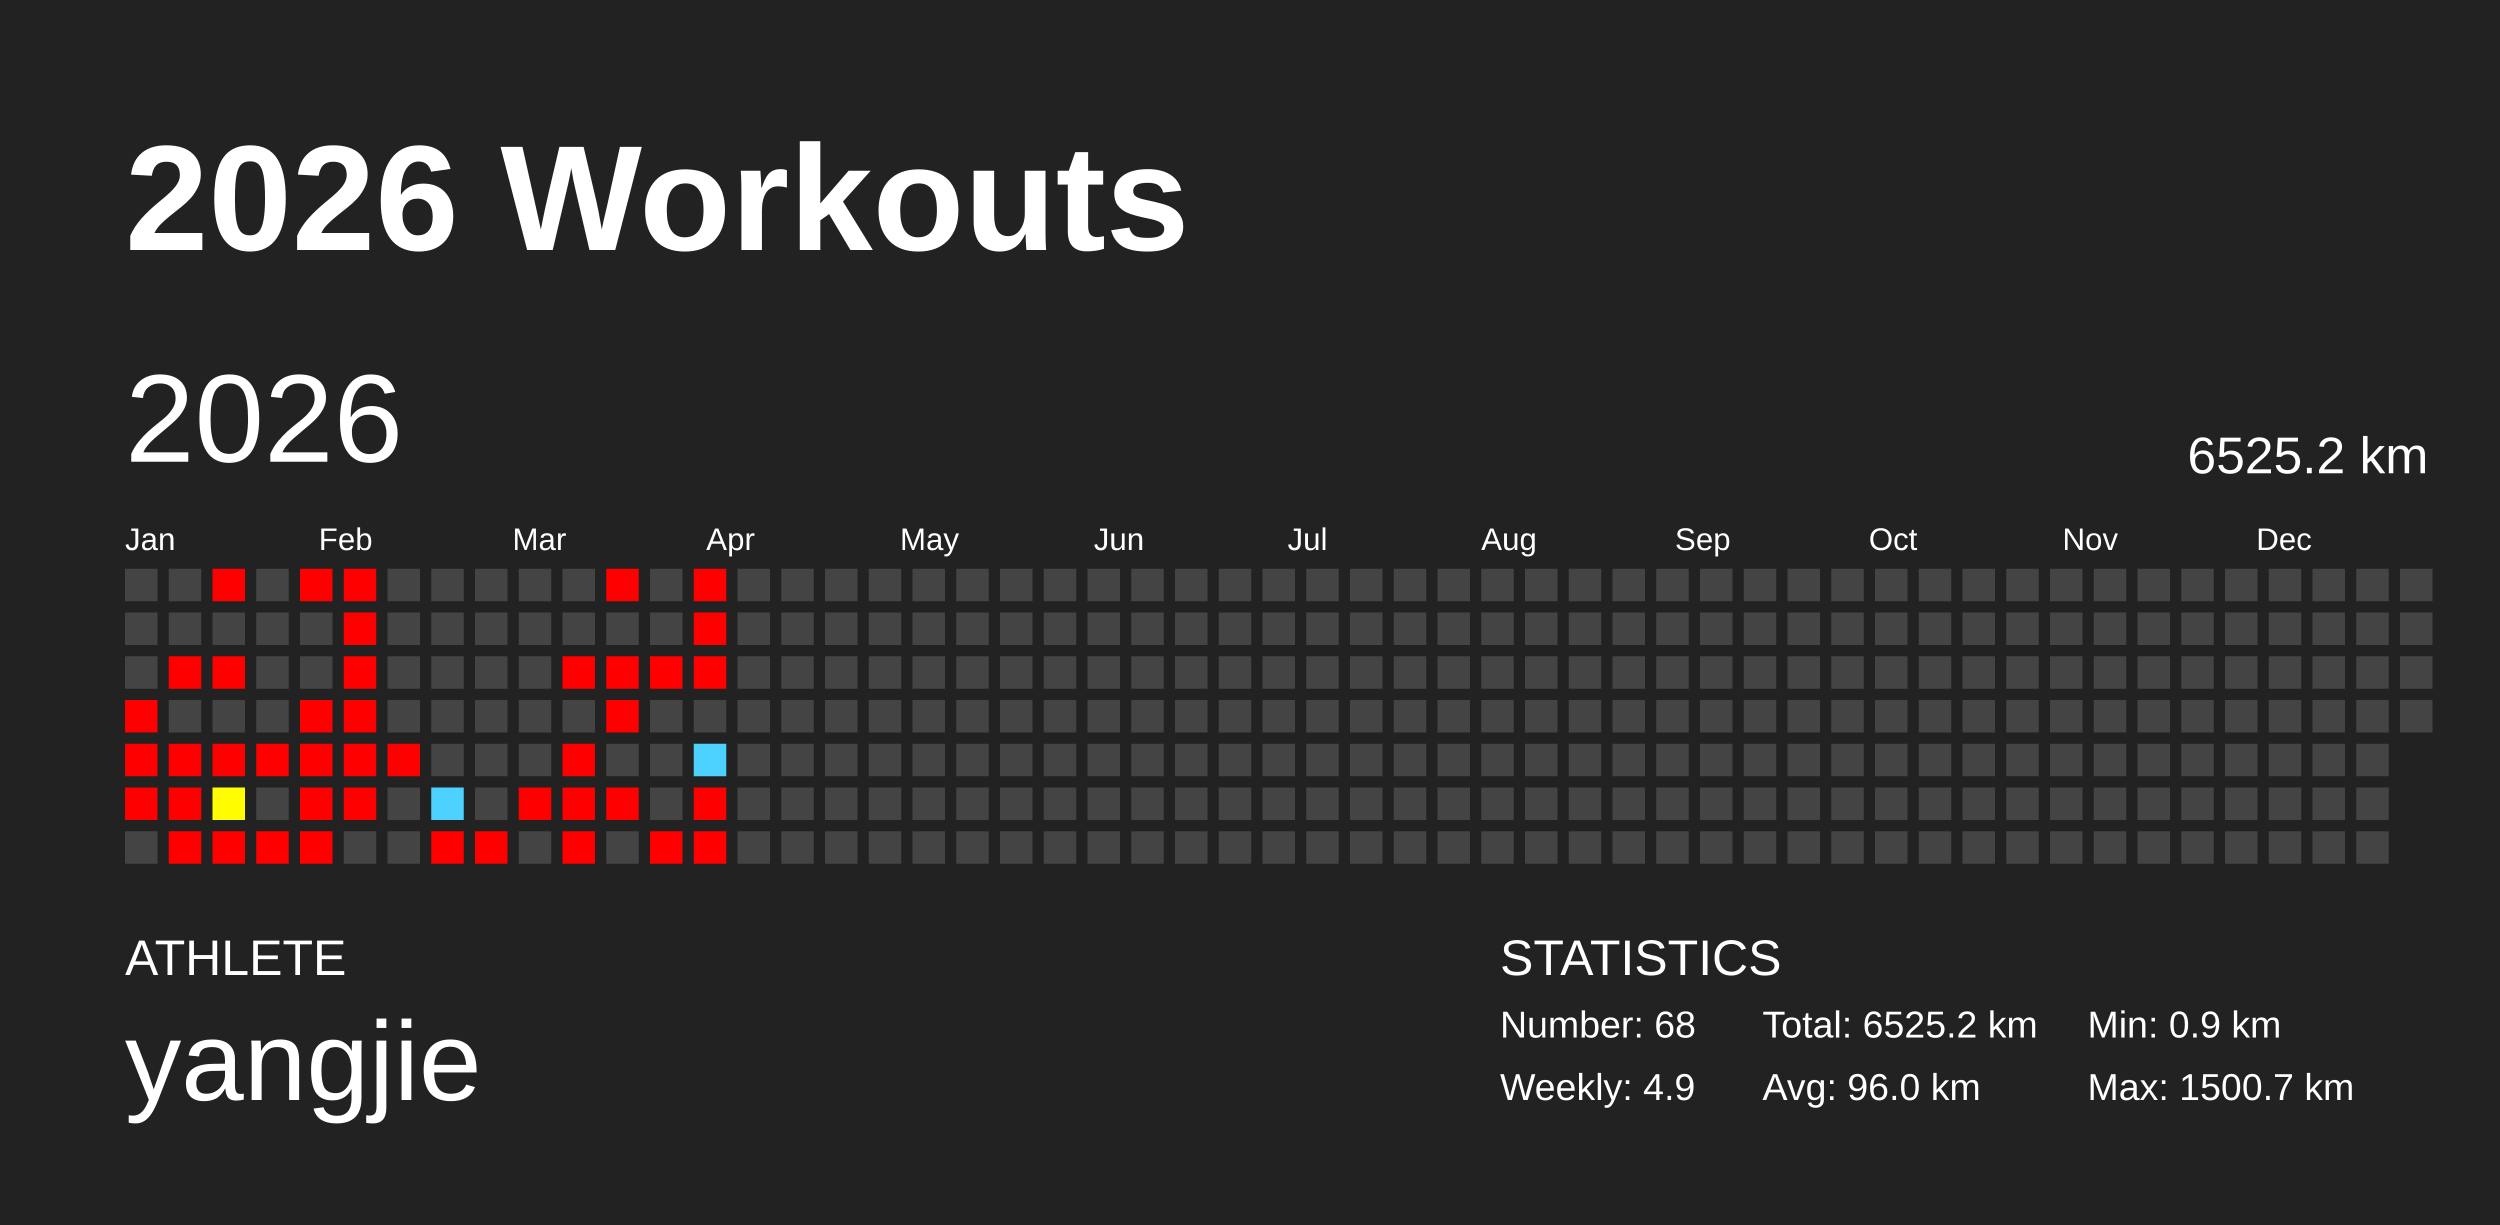
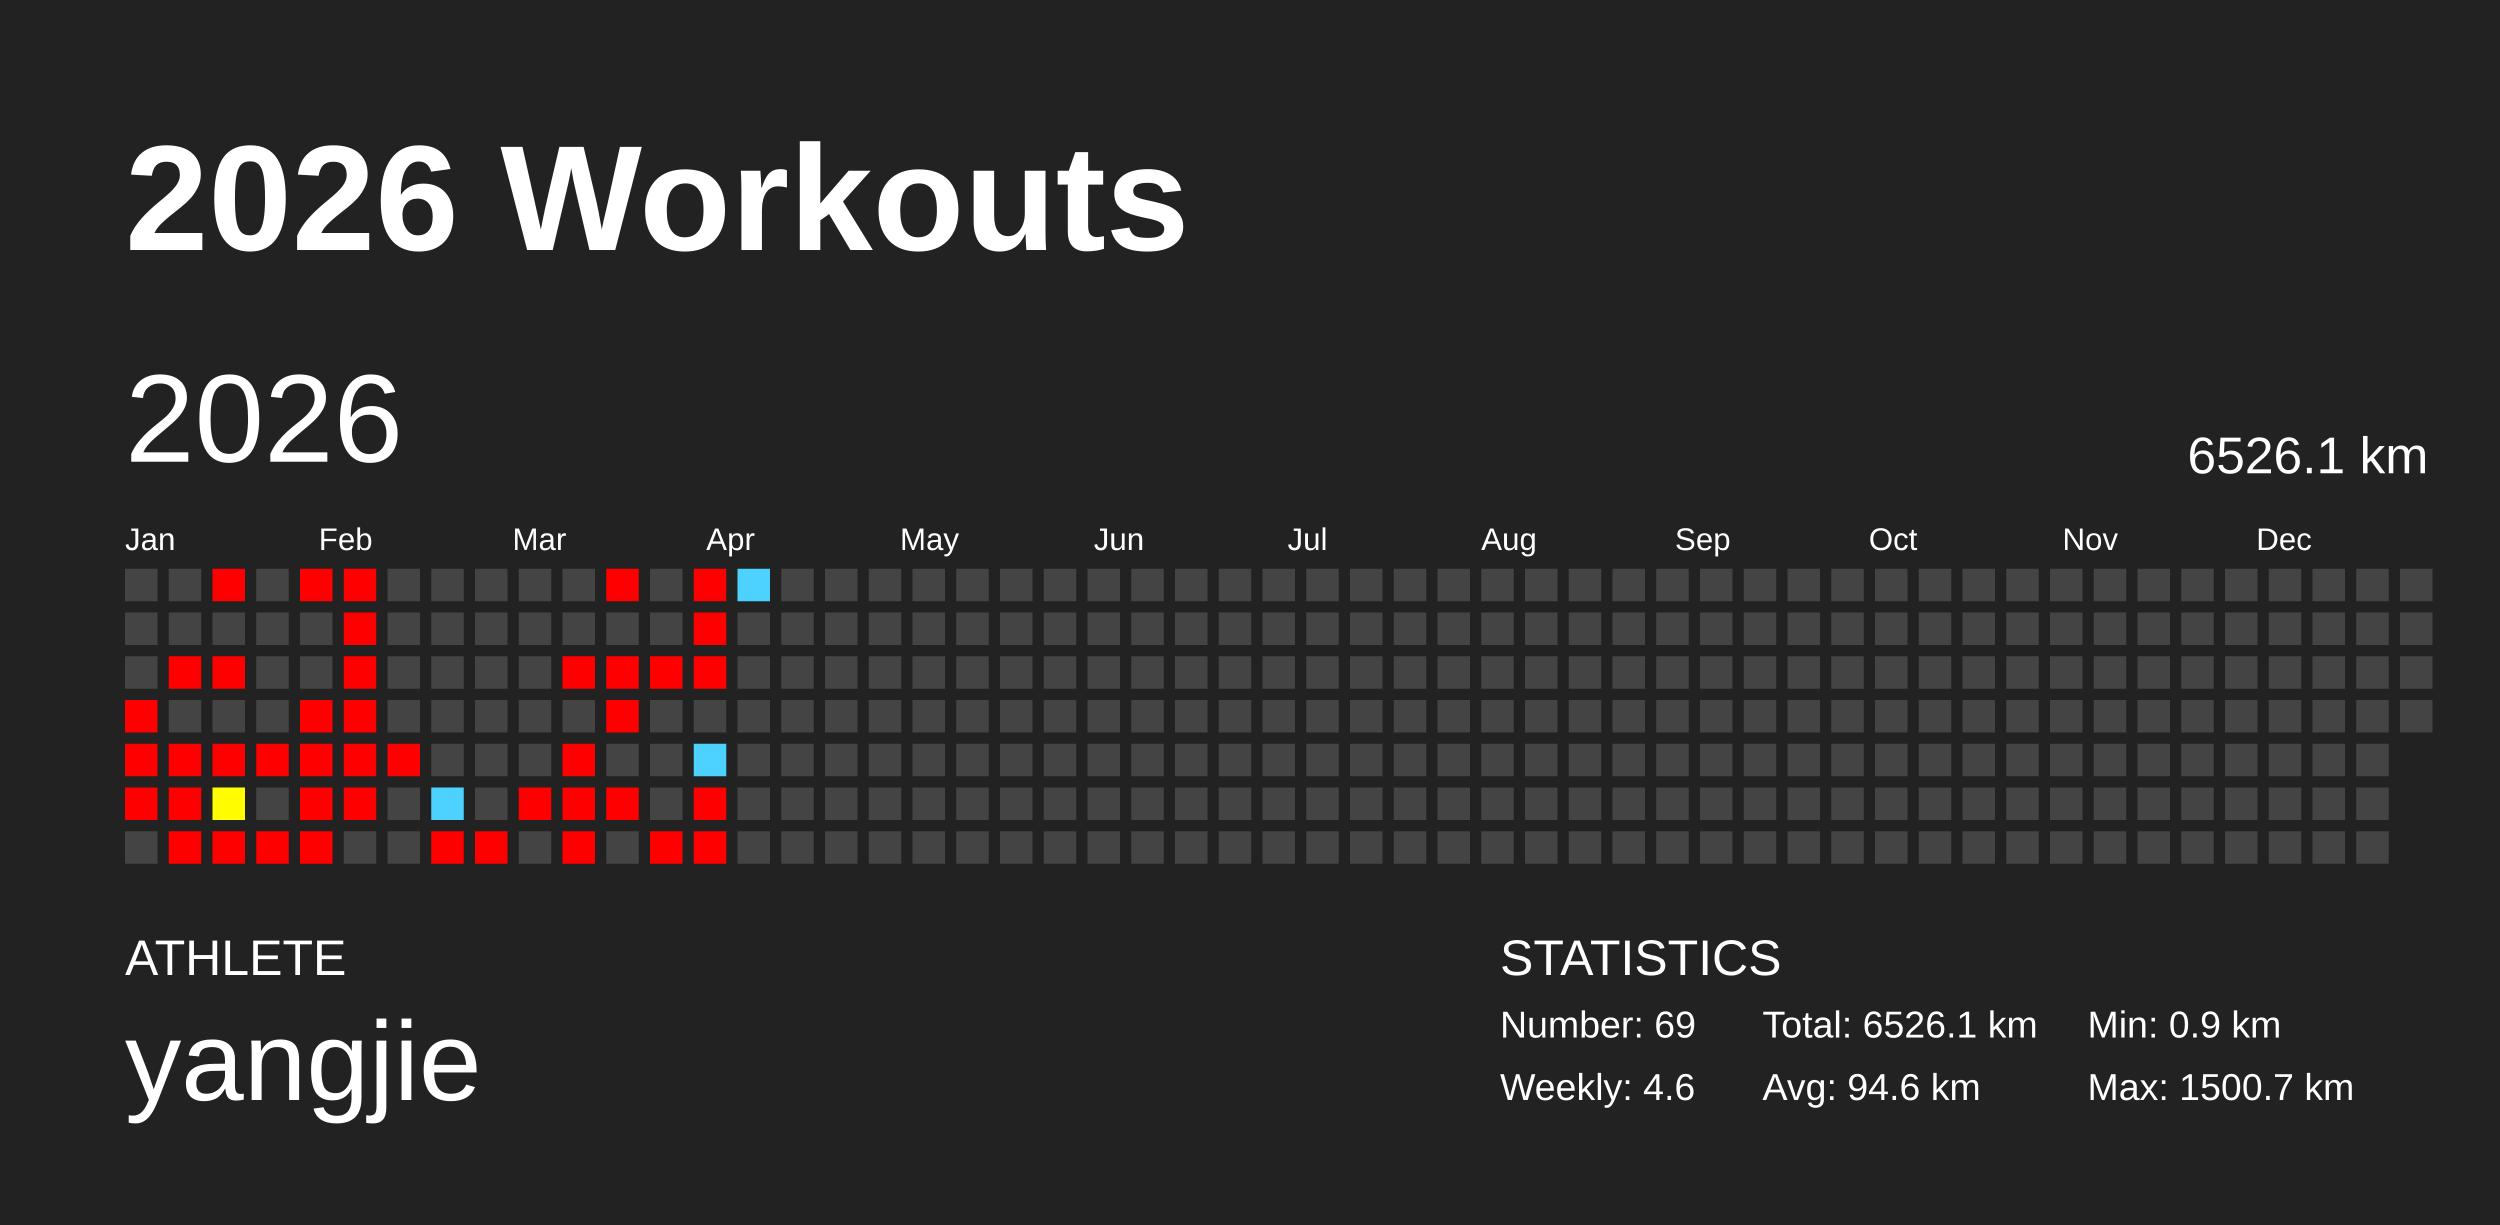
<svg xmlns="http://www.w3.org/2000/svg" baseProfile="full" height="98mm" version="1.1" viewBox="0,0,200,98" width="200mm">
  <defs />
  <rect fill="#222222" height="98" width="200" x="0" y="0" />
  <text fill="#FFFFFF" style="font-size:12px; font-family:Arial; font-weight:bold;" x="10" y="20">2026 Workouts</text>
  <text fill="#FFFFFF" style="font-size:4px; font-family:Arial" x="10" y="78">ATHLETE</text>
  <text fill="#FFFFFF" style="font-size:9px; font-family:Arial" x="10" y="88">yangjie</text>
  <text fill="#FFFFFF" style="font-size:4px; font-family:Arial" x="120" y="78">STATISTICS</text>
-   <text fill="#FFFFFF" style="font-size:3px; font-family:Arial" x="120" y="83">Number: 68</text>
-   <text fill="#FFFFFF" style="font-size:3px; font-family:Arial" x="120" y="88">Weekly: 4.9</text>
-   <text fill="#FFFFFF" style="font-size:3px; font-family:Arial" x="141" y="83">Total: 6525.2 km</text>
-   <text fill="#FFFFFF" style="font-size:3px; font-family:Arial" x="141" y="88">Avg: 96.0 km</text>
+   <text fill="#FFFFFF" style="font-size:3px; font-family:Arial" x="120" y="83">Number: 69</text>
+   <text fill="#FFFFFF" style="font-size:3px; font-family:Arial" x="120" y="88">Weekly: 4.6</text>
+   <text fill="#FFFFFF" style="font-size:3px; font-family:Arial" x="141" y="83">Total: 6526.1 km</text>
+   <text fill="#FFFFFF" style="font-size:3px; font-family:Arial" x="141" y="88">Avg: 94.6 km</text>
  <text fill="#FFFFFF" style="font-size:3px; font-family:Arial" x="167" y="83">Min: 0.9 km</text>
  <text fill="#FFFFFF" style="font-size:3px; font-family:Arial" x="167" y="88">Max: 1500.7 km</text>
  <text dominant-baseline="hanging" fill="#FFFFFF" style="font-size:10.0px; font-family:Arial;" x="10" y="30">2026</text>
-   <text dominant-baseline="hanging" fill="#FFFFFF" style="font-size:4.125px; font-family:Arial;" x="175" y="35">6525.2 km</text>
+   <text dominant-baseline="hanging" fill="#FFFFFF" style="font-size:4.125px; font-family:Arial;" x="175" y="35">6526.1 km</text>
  <text fill="#FFFFFF" style="font-size:2.5px; font-family:Arial" x="10.0" y="44">Jan</text>
  <text fill="#FFFFFF" style="font-size:2.5px; font-family:Arial" x="25.5" y="44">Feb</text>
  <text fill="#FFFFFF" style="font-size:2.5px; font-family:Arial" x="41.0" y="44">Mar</text>
  <text fill="#FFFFFF" style="font-size:2.5px; font-family:Arial" x="56.5" y="44">Apr</text>
  <text fill="#FFFFFF" style="font-size:2.5px; font-family:Arial" x="72.0" y="44">May</text>
  <text fill="#FFFFFF" style="font-size:2.5px; font-family:Arial" x="87.5" y="44">Jun</text>
  <text fill="#FFFFFF" style="font-size:2.5px; font-family:Arial" x="103.0" y="44">Jul</text>
  <text fill="#FFFFFF" style="font-size:2.5px; font-family:Arial" x="118.5" y="44">Aug</text>
  <text fill="#FFFFFF" style="font-size:2.5px; font-family:Arial" x="134.0" y="44">Sep</text>
  <text fill="#FFFFFF" style="font-size:2.5px; font-family:Arial" x="149.5" y="44">Oct</text>
  <text fill="#FFFFFF" style="font-size:2.5px; font-family:Arial" x="165.0" y="44">Nov</text>
  <text fill="#FFFFFF" style="font-size:2.5px; font-family:Arial" x="180.5" y="44">Dec</text>
  <rect fill="#444444" height="2.6" width="2.6" x="10.0" y="45.5" />
  <rect fill="#444444" height="2.6" width="2.6" x="10.0" y="49.0" />
  <rect fill="#444444" height="2.6" width="2.6" x="10.0" y="52.5" />
  <rect fill="red" height="2.6" width="2.6" x="10.0" y="56.0" />
  <rect fill="red" height="2.6" width="2.6" x="10.0" y="59.5" />
  <rect fill="red" height="2.6" width="2.6" x="10.0" y="63.0" />
  <rect fill="#444444" height="2.6" width="2.6" x="10.0" y="66.5" />
  <rect fill="#444444" height="2.6" width="2.6" x="13.5" y="45.5" />
  <rect fill="#444444" height="2.6" width="2.6" x="13.5" y="49.0" />
  <rect fill="red" height="2.6" width="2.6" x="13.5" y="52.5" />
  <rect fill="#444444" height="2.6" width="2.6" x="13.5" y="56.0" />
  <rect fill="red" height="2.6" width="2.6" x="13.5" y="59.5" />
  <rect fill="red" height="2.6" width="2.6" x="13.5" y="63.0" />
  <rect fill="red" height="2.6" width="2.6" x="13.5" y="66.5" />
  <rect fill="red" height="2.6" width="2.6" x="17.0" y="45.5" />
  <rect fill="#444444" height="2.6" width="2.6" x="17.0" y="49.0" />
  <rect fill="red" height="2.6" width="2.6" x="17.0" y="52.5" />
  <rect fill="#444444" height="2.6" width="2.6" x="17.0" y="56.0" />
  <rect fill="red" height="2.6" width="2.6" x="17.0" y="59.5" />
  <rect fill="#fffd00" height="2.6" width="2.6" x="17.0" y="63.0" />
  <rect fill="red" height="2.6" width="2.6" x="17.0" y="66.5" />
  <rect fill="#444444" height="2.6" width="2.6" x="20.5" y="45.5" />
  <rect fill="#444444" height="2.6" width="2.6" x="20.5" y="49.0" />
  <rect fill="#444444" height="2.6" width="2.6" x="20.5" y="52.5" />
  <rect fill="#444444" height="2.6" width="2.6" x="20.5" y="56.0" />
  <rect fill="red" height="2.6" width="2.6" x="20.5" y="59.5" />
  <rect fill="#444444" height="2.6" width="2.6" x="20.5" y="63.0" />
  <rect fill="red" height="2.6" width="2.6" x="20.5" y="66.5" />
  <rect fill="red" height="2.6" width="2.6" x="24.0" y="45.5" />
  <rect fill="#444444" height="2.6" width="2.6" x="24.0" y="49.0" />
  <rect fill="#444444" height="2.6" width="2.6" x="24.0" y="52.5" />
  <rect fill="red" height="2.6" width="2.6" x="24.0" y="56.0" />
  <rect fill="red" height="2.6" width="2.6" x="24.0" y="59.5" />
  <rect fill="red" height="2.6" width="2.6" x="24.0" y="63.0" />
  <rect fill="red" height="2.6" width="2.6" x="24.0" y="66.5" />
  <rect fill="red" height="2.6" width="2.6" x="27.5" y="45.5" />
  <rect fill="red" height="2.6" width="2.6" x="27.5" y="49.0" />
  <rect fill="red" height="2.6" width="2.6" x="27.5" y="52.5" />
  <rect fill="red" height="2.6" width="2.6" x="27.5" y="56.0" />
  <rect fill="red" height="2.6" width="2.6" x="27.5" y="59.5" />
  <rect fill="red" height="2.6" width="2.6" x="27.5" y="63.0" />
  <rect fill="#444444" height="2.6" width="2.6" x="27.5" y="66.5" />
  <rect fill="#444444" height="2.6" width="2.6" x="31.0" y="45.5" />
  <rect fill="#444444" height="2.6" width="2.6" x="31.0" y="49.0" />
  <rect fill="#444444" height="2.6" width="2.6" x="31.0" y="52.5" />
  <rect fill="#444444" height="2.6" width="2.6" x="31.0" y="56.0" />
  <rect fill="red" height="2.6" width="2.6" x="31.0" y="59.5" />
  <rect fill="#444444" height="2.6" width="2.6" x="31.0" y="63.0" />
  <rect fill="#444444" height="2.6" width="2.6" x="31.0" y="66.5" />
  <rect fill="#444444" height="2.6" width="2.6" x="34.5" y="45.5" />
  <rect fill="#444444" height="2.6" width="2.6" x="34.5" y="49.0" />
  <rect fill="#444444" height="2.6" width="2.6" x="34.5" y="52.5" />
  <rect fill="#444444" height="2.6" width="2.6" x="34.5" y="56.0" />
  <rect fill="#444444" height="2.6" width="2.6" x="34.5" y="59.5" />
  <rect fill="#4dd2ff" height="2.6" width="2.6" x="34.5" y="63.0" />
  <rect fill="red" height="2.6" width="2.6" x="34.5" y="66.5" />
  <rect fill="#444444" height="2.6" width="2.6" x="38.0" y="45.5" />
  <rect fill="#444444" height="2.6" width="2.6" x="38.0" y="49.0" />
  <rect fill="#444444" height="2.6" width="2.6" x="38.0" y="52.5" />
  <rect fill="#444444" height="2.6" width="2.6" x="38.0" y="56.0" />
  <rect fill="#444444" height="2.6" width="2.6" x="38.0" y="59.5" />
  <rect fill="#444444" height="2.6" width="2.6" x="38.0" y="63.0" />
  <rect fill="red" height="2.6" width="2.6" x="38.0" y="66.5" />
  <rect fill="#444444" height="2.6" width="2.6" x="41.5" y="45.5" />
  <rect fill="#444444" height="2.6" width="2.6" x="41.5" y="49.0" />
  <rect fill="#444444" height="2.6" width="2.6" x="41.5" y="52.5" />
  <rect fill="#444444" height="2.6" width="2.6" x="41.5" y="56.0" />
  <rect fill="#444444" height="2.6" width="2.6" x="41.5" y="59.5" />
  <rect fill="red" height="2.6" width="2.6" x="41.5" y="63.0" />
  <rect fill="#444444" height="2.6" width="2.6" x="41.5" y="66.5" />
  <rect fill="#444444" height="2.6" width="2.6" x="45.0" y="45.5" />
  <rect fill="#444444" height="2.6" width="2.6" x="45.0" y="49.0" />
  <rect fill="red" height="2.6" width="2.6" x="45.0" y="52.5" />
  <rect fill="#444444" height="2.6" width="2.6" x="45.0" y="56.0" />
  <rect fill="red" height="2.6" width="2.6" x="45.0" y="59.5" />
  <rect fill="red" height="2.6" width="2.6" x="45.0" y="63.0" />
  <rect fill="red" height="2.6" width="2.6" x="45.0" y="66.5" />
  <rect fill="red" height="2.6" width="2.6" x="48.5" y="45.5" />
  <rect fill="#444444" height="2.6" width="2.6" x="48.5" y="49.0" />
  <rect fill="red" height="2.6" width="2.6" x="48.5" y="52.5" />
  <rect fill="red" height="2.6" width="2.6" x="48.5" y="56.0" />
  <rect fill="#444444" height="2.6" width="2.6" x="48.5" y="59.5" />
  <rect fill="red" height="2.6" width="2.6" x="48.5" y="63.0" />
  <rect fill="#444444" height="2.6" width="2.6" x="48.5" y="66.5" />
  <rect fill="#444444" height="2.6" width="2.6" x="52.0" y="45.5" />
  <rect fill="#444444" height="2.6" width="2.6" x="52.0" y="49.0" />
  <rect fill="red" height="2.6" width="2.6" x="52.0" y="52.5" />
  <rect fill="#444444" height="2.6" width="2.6" x="52.0" y="56.0" />
  <rect fill="#444444" height="2.6" width="2.6" x="52.0" y="59.5" />
  <rect fill="#444444" height="2.6" width="2.6" x="52.0" y="63.0" />
  <rect fill="red" height="2.6" width="2.6" x="52.0" y="66.5" />
  <rect fill="red" height="2.6" width="2.6" x="55.5" y="45.5" />
  <rect fill="red" height="2.6" width="2.6" x="55.5" y="49.0" />
  <rect fill="red" height="2.6" width="2.6" x="55.5" y="52.5" />
  <rect fill="#444444" height="2.6" width="2.6" x="55.5" y="56.0" />
  <rect fill="#4dd2ff" height="2.6" width="2.6" x="55.5" y="59.5" />
  <rect fill="red" height="2.6" width="2.6" x="55.5" y="63.0" />
  <rect fill="red" height="2.6" width="2.6" x="55.5" y="66.5" />
-   <rect fill="#444444" height="2.6" width="2.6" x="59.0" y="45.5" />
+   <rect fill="#4dd2ff" height="2.6" width="2.6" x="59.0" y="45.5" />
  <rect fill="#444444" height="2.6" width="2.6" x="59.0" y="49.0" />
  <rect fill="#444444" height="2.6" width="2.6" x="59.0" y="52.5" />
  <rect fill="#444444" height="2.6" width="2.6" x="59.0" y="56.0" />
  <rect fill="#444444" height="2.6" width="2.6" x="59.0" y="59.5" />
  <rect fill="#444444" height="2.6" width="2.6" x="59.0" y="63.0" />
  <rect fill="#444444" height="2.6" width="2.6" x="59.0" y="66.5" />
  <rect fill="#444444" height="2.6" width="2.6" x="62.5" y="45.5" />
  <rect fill="#444444" height="2.6" width="2.6" x="62.5" y="49.0" />
  <rect fill="#444444" height="2.6" width="2.6" x="62.5" y="52.5" />
  <rect fill="#444444" height="2.6" width="2.6" x="62.5" y="56.0" />
  <rect fill="#444444" height="2.6" width="2.6" x="62.5" y="59.5" />
  <rect fill="#444444" height="2.6" width="2.6" x="62.5" y="63.0" />
  <rect fill="#444444" height="2.6" width="2.6" x="62.5" y="66.5" />
  <rect fill="#444444" height="2.6" width="2.6" x="66.0" y="45.5" />
  <rect fill="#444444" height="2.6" width="2.6" x="66.0" y="49.0" />
  <rect fill="#444444" height="2.6" width="2.6" x="66.0" y="52.5" />
  <rect fill="#444444" height="2.6" width="2.6" x="66.0" y="56.0" />
  <rect fill="#444444" height="2.6" width="2.6" x="66.0" y="59.5" />
  <rect fill="#444444" height="2.6" width="2.6" x="66.0" y="63.0" />
  <rect fill="#444444" height="2.6" width="2.6" x="66.0" y="66.5" />
  <rect fill="#444444" height="2.6" width="2.6" x="69.5" y="45.5" />
  <rect fill="#444444" height="2.6" width="2.6" x="69.5" y="49.0" />
  <rect fill="#444444" height="2.6" width="2.6" x="69.5" y="52.5" />
  <rect fill="#444444" height="2.6" width="2.6" x="69.5" y="56.0" />
  <rect fill="#444444" height="2.6" width="2.6" x="69.5" y="59.5" />
  <rect fill="#444444" height="2.6" width="2.6" x="69.5" y="63.0" />
  <rect fill="#444444" height="2.6" width="2.6" x="69.5" y="66.5" />
  <rect fill="#444444" height="2.6" width="2.6" x="73.0" y="45.5" />
  <rect fill="#444444" height="2.6" width="2.6" x="73.0" y="49.0" />
  <rect fill="#444444" height="2.6" width="2.6" x="73.0" y="52.5" />
  <rect fill="#444444" height="2.6" width="2.6" x="73.0" y="56.0" />
  <rect fill="#444444" height="2.6" width="2.6" x="73.0" y="59.5" />
  <rect fill="#444444" height="2.6" width="2.6" x="73.0" y="63.0" />
  <rect fill="#444444" height="2.6" width="2.6" x="73.0" y="66.5" />
  <rect fill="#444444" height="2.6" width="2.6" x="76.5" y="45.5" />
  <rect fill="#444444" height="2.6" width="2.6" x="76.5" y="49.0" />
  <rect fill="#444444" height="2.6" width="2.6" x="76.5" y="52.5" />
  <rect fill="#444444" height="2.6" width="2.6" x="76.5" y="56.0" />
  <rect fill="#444444" height="2.6" width="2.6" x="76.5" y="59.5" />
  <rect fill="#444444" height="2.6" width="2.6" x="76.5" y="63.0" />
  <rect fill="#444444" height="2.6" width="2.6" x="76.5" y="66.5" />
  <rect fill="#444444" height="2.6" width="2.6" x="80.0" y="45.5" />
  <rect fill="#444444" height="2.6" width="2.6" x="80.0" y="49.0" />
  <rect fill="#444444" height="2.6" width="2.6" x="80.0" y="52.5" />
  <rect fill="#444444" height="2.6" width="2.6" x="80.0" y="56.0" />
  <rect fill="#444444" height="2.6" width="2.6" x="80.0" y="59.5" />
  <rect fill="#444444" height="2.6" width="2.6" x="80.0" y="63.0" />
  <rect fill="#444444" height="2.6" width="2.6" x="80.0" y="66.5" />
  <rect fill="#444444" height="2.6" width="2.6" x="83.5" y="45.5" />
  <rect fill="#444444" height="2.6" width="2.6" x="83.5" y="49.0" />
  <rect fill="#444444" height="2.6" width="2.6" x="83.5" y="52.5" />
  <rect fill="#444444" height="2.6" width="2.6" x="83.5" y="56.0" />
  <rect fill="#444444" height="2.6" width="2.6" x="83.5" y="59.5" />
  <rect fill="#444444" height="2.6" width="2.6" x="83.5" y="63.0" />
  <rect fill="#444444" height="2.6" width="2.6" x="83.5" y="66.5" />
  <rect fill="#444444" height="2.6" width="2.6" x="87.0" y="45.5" />
  <rect fill="#444444" height="2.6" width="2.6" x="87.0" y="49.0" />
  <rect fill="#444444" height="2.6" width="2.6" x="87.0" y="52.5" />
  <rect fill="#444444" height="2.6" width="2.6" x="87.0" y="56.0" />
  <rect fill="#444444" height="2.6" width="2.6" x="87.0" y="59.5" />
  <rect fill="#444444" height="2.6" width="2.6" x="87.0" y="63.0" />
  <rect fill="#444444" height="2.6" width="2.6" x="87.0" y="66.5" />
  <rect fill="#444444" height="2.6" width="2.6" x="90.5" y="45.5" />
  <rect fill="#444444" height="2.6" width="2.6" x="90.5" y="49.0" />
  <rect fill="#444444" height="2.6" width="2.6" x="90.5" y="52.5" />
  <rect fill="#444444" height="2.6" width="2.6" x="90.5" y="56.0" />
  <rect fill="#444444" height="2.6" width="2.6" x="90.5" y="59.5" />
  <rect fill="#444444" height="2.6" width="2.6" x="90.5" y="63.0" />
  <rect fill="#444444" height="2.6" width="2.6" x="90.5" y="66.5" />
  <rect fill="#444444" height="2.6" width="2.6" x="94.0" y="45.5" />
  <rect fill="#444444" height="2.6" width="2.6" x="94.0" y="49.0" />
  <rect fill="#444444" height="2.6" width="2.6" x="94.0" y="52.5" />
  <rect fill="#444444" height="2.6" width="2.6" x="94.0" y="56.0" />
  <rect fill="#444444" height="2.6" width="2.6" x="94.0" y="59.5" />
  <rect fill="#444444" height="2.6" width="2.6" x="94.0" y="63.0" />
  <rect fill="#444444" height="2.6" width="2.6" x="94.0" y="66.5" />
  <rect fill="#444444" height="2.6" width="2.6" x="97.5" y="45.5" />
  <rect fill="#444444" height="2.6" width="2.6" x="97.5" y="49.0" />
  <rect fill="#444444" height="2.6" width="2.6" x="97.5" y="52.5" />
  <rect fill="#444444" height="2.6" width="2.6" x="97.5" y="56.0" />
  <rect fill="#444444" height="2.6" width="2.6" x="97.5" y="59.5" />
  <rect fill="#444444" height="2.6" width="2.6" x="97.5" y="63.0" />
  <rect fill="#444444" height="2.6" width="2.6" x="97.5" y="66.5" />
  <rect fill="#444444" height="2.6" width="2.6" x="101.0" y="45.5" />
  <rect fill="#444444" height="2.6" width="2.6" x="101.0" y="49.0" />
  <rect fill="#444444" height="2.6" width="2.6" x="101.0" y="52.5" />
  <rect fill="#444444" height="2.6" width="2.6" x="101.0" y="56.0" />
  <rect fill="#444444" height="2.6" width="2.6" x="101.0" y="59.5" />
  <rect fill="#444444" height="2.6" width="2.6" x="101.0" y="63.0" />
  <rect fill="#444444" height="2.6" width="2.6" x="101.0" y="66.5" />
  <rect fill="#444444" height="2.6" width="2.6" x="104.5" y="45.5" />
  <rect fill="#444444" height="2.6" width="2.6" x="104.5" y="49.0" />
  <rect fill="#444444" height="2.6" width="2.6" x="104.5" y="52.5" />
  <rect fill="#444444" height="2.6" width="2.6" x="104.5" y="56.0" />
  <rect fill="#444444" height="2.6" width="2.6" x="104.5" y="59.5" />
  <rect fill="#444444" height="2.6" width="2.6" x="104.5" y="63.0" />
  <rect fill="#444444" height="2.6" width="2.6" x="104.5" y="66.5" />
  <rect fill="#444444" height="2.6" width="2.6" x="108.0" y="45.5" />
  <rect fill="#444444" height="2.6" width="2.6" x="108.0" y="49.0" />
  <rect fill="#444444" height="2.6" width="2.6" x="108.0" y="52.5" />
  <rect fill="#444444" height="2.6" width="2.6" x="108.0" y="56.0" />
  <rect fill="#444444" height="2.6" width="2.6" x="108.0" y="59.5" />
  <rect fill="#444444" height="2.6" width="2.6" x="108.0" y="63.0" />
  <rect fill="#444444" height="2.6" width="2.6" x="108.0" y="66.5" />
  <rect fill="#444444" height="2.6" width="2.6" x="111.5" y="45.5" />
  <rect fill="#444444" height="2.6" width="2.6" x="111.5" y="49.0" />
  <rect fill="#444444" height="2.6" width="2.6" x="111.5" y="52.5" />
  <rect fill="#444444" height="2.6" width="2.6" x="111.5" y="56.0" />
  <rect fill="#444444" height="2.6" width="2.6" x="111.5" y="59.5" />
  <rect fill="#444444" height="2.6" width="2.6" x="111.5" y="63.0" />
  <rect fill="#444444" height="2.6" width="2.6" x="111.5" y="66.5" />
  <rect fill="#444444" height="2.6" width="2.6" x="115.0" y="45.5" />
  <rect fill="#444444" height="2.6" width="2.6" x="115.0" y="49.0" />
  <rect fill="#444444" height="2.6" width="2.6" x="115.0" y="52.5" />
  <rect fill="#444444" height="2.6" width="2.6" x="115.0" y="56.0" />
  <rect fill="#444444" height="2.6" width="2.6" x="115.0" y="59.5" />
  <rect fill="#444444" height="2.6" width="2.6" x="115.0" y="63.0" />
  <rect fill="#444444" height="2.6" width="2.6" x="115.0" y="66.5" />
  <rect fill="#444444" height="2.6" width="2.6" x="118.5" y="45.5" />
  <rect fill="#444444" height="2.6" width="2.6" x="118.5" y="49.0" />
  <rect fill="#444444" height="2.6" width="2.6" x="118.5" y="52.5" />
  <rect fill="#444444" height="2.6" width="2.6" x="118.5" y="56.0" />
  <rect fill="#444444" height="2.6" width="2.6" x="118.5" y="59.5" />
  <rect fill="#444444" height="2.6" width="2.6" x="118.5" y="63.0" />
  <rect fill="#444444" height="2.6" width="2.6" x="118.5" y="66.5" />
  <rect fill="#444444" height="2.6" width="2.6" x="122.0" y="45.5" />
  <rect fill="#444444" height="2.6" width="2.6" x="122.0" y="49.0" />
  <rect fill="#444444" height="2.6" width="2.6" x="122.0" y="52.5" />
  <rect fill="#444444" height="2.6" width="2.6" x="122.0" y="56.0" />
  <rect fill="#444444" height="2.6" width="2.6" x="122.0" y="59.5" />
  <rect fill="#444444" height="2.6" width="2.6" x="122.0" y="63.0" />
  <rect fill="#444444" height="2.6" width="2.6" x="122.0" y="66.5" />
  <rect fill="#444444" height="2.6" width="2.6" x="125.5" y="45.5" />
  <rect fill="#444444" height="2.6" width="2.6" x="125.5" y="49.0" />
  <rect fill="#444444" height="2.6" width="2.6" x="125.5" y="52.5" />
  <rect fill="#444444" height="2.6" width="2.6" x="125.5" y="56.0" />
  <rect fill="#444444" height="2.6" width="2.6" x="125.5" y="59.5" />
  <rect fill="#444444" height="2.6" width="2.6" x="125.5" y="63.0" />
  <rect fill="#444444" height="2.6" width="2.6" x="125.5" y="66.5" />
  <rect fill="#444444" height="2.6" width="2.6" x="129.0" y="45.5" />
  <rect fill="#444444" height="2.6" width="2.6" x="129.0" y="49.0" />
  <rect fill="#444444" height="2.6" width="2.6" x="129.0" y="52.5" />
  <rect fill="#444444" height="2.6" width="2.6" x="129.0" y="56.0" />
  <rect fill="#444444" height="2.6" width="2.6" x="129.0" y="59.5" />
  <rect fill="#444444" height="2.6" width="2.6" x="129.0" y="63.0" />
  <rect fill="#444444" height="2.6" width="2.6" x="129.0" y="66.5" />
  <rect fill="#444444" height="2.6" width="2.6" x="132.5" y="45.5" />
  <rect fill="#444444" height="2.6" width="2.6" x="132.5" y="49.0" />
  <rect fill="#444444" height="2.6" width="2.6" x="132.5" y="52.5" />
  <rect fill="#444444" height="2.6" width="2.6" x="132.5" y="56.0" />
  <rect fill="#444444" height="2.6" width="2.6" x="132.5" y="59.5" />
  <rect fill="#444444" height="2.6" width="2.6" x="132.5" y="63.0" />
  <rect fill="#444444" height="2.6" width="2.6" x="132.5" y="66.5" />
  <rect fill="#444444" height="2.6" width="2.6" x="136.0" y="45.5" />
  <rect fill="#444444" height="2.6" width="2.6" x="136.0" y="49.0" />
  <rect fill="#444444" height="2.6" width="2.6" x="136.0" y="52.5" />
  <rect fill="#444444" height="2.6" width="2.6" x="136.0" y="56.0" />
  <rect fill="#444444" height="2.6" width="2.6" x="136.0" y="59.5" />
  <rect fill="#444444" height="2.6" width="2.6" x="136.0" y="63.0" />
  <rect fill="#444444" height="2.6" width="2.6" x="136.0" y="66.5" />
  <rect fill="#444444" height="2.6" width="2.6" x="139.5" y="45.5" />
  <rect fill="#444444" height="2.6" width="2.6" x="139.5" y="49.0" />
  <rect fill="#444444" height="2.6" width="2.6" x="139.5" y="52.5" />
  <rect fill="#444444" height="2.6" width="2.6" x="139.5" y="56.0" />
  <rect fill="#444444" height="2.6" width="2.6" x="139.5" y="59.5" />
  <rect fill="#444444" height="2.6" width="2.6" x="139.5" y="63.0" />
  <rect fill="#444444" height="2.6" width="2.6" x="139.5" y="66.5" />
  <rect fill="#444444" height="2.6" width="2.6" x="143.0" y="45.5" />
  <rect fill="#444444" height="2.6" width="2.6" x="143.0" y="49.0" />
  <rect fill="#444444" height="2.6" width="2.6" x="143.0" y="52.5" />
  <rect fill="#444444" height="2.6" width="2.6" x="143.0" y="56.0" />
  <rect fill="#444444" height="2.6" width="2.6" x="143.0" y="59.5" />
  <rect fill="#444444" height="2.6" width="2.6" x="143.0" y="63.0" />
  <rect fill="#444444" height="2.6" width="2.6" x="143.0" y="66.5" />
  <rect fill="#444444" height="2.6" width="2.6" x="146.5" y="45.5" />
  <rect fill="#444444" height="2.6" width="2.6" x="146.5" y="49.0" />
  <rect fill="#444444" height="2.6" width="2.6" x="146.5" y="52.5" />
  <rect fill="#444444" height="2.6" width="2.6" x="146.5" y="56.0" />
  <rect fill="#444444" height="2.6" width="2.6" x="146.5" y="59.5" />
  <rect fill="#444444" height="2.6" width="2.6" x="146.5" y="63.0" />
  <rect fill="#444444" height="2.6" width="2.6" x="146.5" y="66.5" />
  <rect fill="#444444" height="2.6" width="2.6" x="150.0" y="45.5" />
  <rect fill="#444444" height="2.6" width="2.6" x="150.0" y="49.0" />
  <rect fill="#444444" height="2.6" width="2.6" x="150.0" y="52.5" />
  <rect fill="#444444" height="2.6" width="2.6" x="150.0" y="56.0" />
  <rect fill="#444444" height="2.6" width="2.6" x="150.0" y="59.5" />
  <rect fill="#444444" height="2.6" width="2.6" x="150.0" y="63.0" />
  <rect fill="#444444" height="2.6" width="2.6" x="150.0" y="66.5" />
  <rect fill="#444444" height="2.6" width="2.6" x="153.5" y="45.5" />
  <rect fill="#444444" height="2.6" width="2.6" x="153.5" y="49.0" />
  <rect fill="#444444" height="2.6" width="2.6" x="153.5" y="52.5" />
  <rect fill="#444444" height="2.6" width="2.6" x="153.5" y="56.0" />
  <rect fill="#444444" height="2.6" width="2.6" x="153.5" y="59.5" />
  <rect fill="#444444" height="2.6" width="2.6" x="153.5" y="63.0" />
  <rect fill="#444444" height="2.6" width="2.6" x="153.5" y="66.5" />
  <rect fill="#444444" height="2.6" width="2.6" x="157.0" y="45.5" />
  <rect fill="#444444" height="2.6" width="2.6" x="157.0" y="49.0" />
  <rect fill="#444444" height="2.6" width="2.6" x="157.0" y="52.5" />
  <rect fill="#444444" height="2.6" width="2.6" x="157.0" y="56.0" />
  <rect fill="#444444" height="2.6" width="2.6" x="157.0" y="59.5" />
  <rect fill="#444444" height="2.6" width="2.6" x="157.0" y="63.0" />
  <rect fill="#444444" height="2.6" width="2.6" x="157.0" y="66.5" />
  <rect fill="#444444" height="2.6" width="2.6" x="160.5" y="45.5" />
  <rect fill="#444444" height="2.6" width="2.6" x="160.5" y="49.0" />
  <rect fill="#444444" height="2.6" width="2.6" x="160.5" y="52.5" />
  <rect fill="#444444" height="2.6" width="2.6" x="160.5" y="56.0" />
  <rect fill="#444444" height="2.6" width="2.6" x="160.5" y="59.5" />
  <rect fill="#444444" height="2.6" width="2.6" x="160.5" y="63.0" />
  <rect fill="#444444" height="2.6" width="2.6" x="160.5" y="66.5" />
  <rect fill="#444444" height="2.6" width="2.6" x="164.0" y="45.5" />
  <rect fill="#444444" height="2.6" width="2.6" x="164.0" y="49.0" />
  <rect fill="#444444" height="2.6" width="2.6" x="164.0" y="52.5" />
  <rect fill="#444444" height="2.6" width="2.6" x="164.0" y="56.0" />
  <rect fill="#444444" height="2.6" width="2.6" x="164.0" y="59.5" />
  <rect fill="#444444" height="2.6" width="2.6" x="164.0" y="63.0" />
  <rect fill="#444444" height="2.6" width="2.6" x="164.0" y="66.5" />
  <rect fill="#444444" height="2.6" width="2.6" x="167.5" y="45.5" />
  <rect fill="#444444" height="2.6" width="2.6" x="167.5" y="49.0" />
  <rect fill="#444444" height="2.6" width="2.6" x="167.5" y="52.5" />
  <rect fill="#444444" height="2.6" width="2.6" x="167.5" y="56.0" />
  <rect fill="#444444" height="2.6" width="2.6" x="167.5" y="59.5" />
  <rect fill="#444444" height="2.6" width="2.6" x="167.5" y="63.0" />
  <rect fill="#444444" height="2.6" width="2.6" x="167.5" y="66.5" />
  <rect fill="#444444" height="2.6" width="2.6" x="171.0" y="45.5" />
  <rect fill="#444444" height="2.6" width="2.6" x="171.0" y="49.0" />
  <rect fill="#444444" height="2.6" width="2.6" x="171.0" y="52.5" />
  <rect fill="#444444" height="2.6" width="2.6" x="171.0" y="56.0" />
  <rect fill="#444444" height="2.6" width="2.6" x="171.0" y="59.5" />
  <rect fill="#444444" height="2.6" width="2.6" x="171.0" y="63.0" />
  <rect fill="#444444" height="2.6" width="2.6" x="171.0" y="66.5" />
  <rect fill="#444444" height="2.6" width="2.6" x="174.5" y="45.5" />
  <rect fill="#444444" height="2.6" width="2.6" x="174.5" y="49.0" />
  <rect fill="#444444" height="2.6" width="2.6" x="174.5" y="52.5" />
  <rect fill="#444444" height="2.6" width="2.6" x="174.5" y="56.0" />
  <rect fill="#444444" height="2.6" width="2.6" x="174.5" y="59.5" />
  <rect fill="#444444" height="2.6" width="2.6" x="174.5" y="63.0" />
  <rect fill="#444444" height="2.6" width="2.6" x="174.5" y="66.5" />
  <rect fill="#444444" height="2.6" width="2.6" x="178.0" y="45.5" />
  <rect fill="#444444" height="2.6" width="2.6" x="178.0" y="49.0" />
  <rect fill="#444444" height="2.6" width="2.6" x="178.0" y="52.5" />
  <rect fill="#444444" height="2.6" width="2.6" x="178.0" y="56.0" />
  <rect fill="#444444" height="2.6" width="2.6" x="178.0" y="59.5" />
  <rect fill="#444444" height="2.6" width="2.6" x="178.0" y="63.0" />
  <rect fill="#444444" height="2.6" width="2.6" x="178.0" y="66.5" />
  <rect fill="#444444" height="2.6" width="2.6" x="181.5" y="45.5" />
  <rect fill="#444444" height="2.6" width="2.6" x="181.5" y="49.0" />
  <rect fill="#444444" height="2.6" width="2.6" x="181.5" y="52.5" />
  <rect fill="#444444" height="2.6" width="2.6" x="181.5" y="56.0" />
  <rect fill="#444444" height="2.6" width="2.6" x="181.5" y="59.5" />
  <rect fill="#444444" height="2.6" width="2.6" x="181.5" y="63.0" />
  <rect fill="#444444" height="2.6" width="2.6" x="181.5" y="66.5" />
  <rect fill="#444444" height="2.6" width="2.6" x="185.0" y="45.5" />
  <rect fill="#444444" height="2.6" width="2.6" x="185.0" y="49.0" />
  <rect fill="#444444" height="2.6" width="2.6" x="185.0" y="52.5" />
  <rect fill="#444444" height="2.6" width="2.6" x="185.0" y="56.0" />
  <rect fill="#444444" height="2.6" width="2.6" x="185.0" y="59.5" />
  <rect fill="#444444" height="2.6" width="2.6" x="185.0" y="63.0" />
  <rect fill="#444444" height="2.6" width="2.6" x="185.0" y="66.5" />
  <rect fill="#444444" height="2.6" width="2.6" x="188.5" y="45.5" />
  <rect fill="#444444" height="2.6" width="2.6" x="188.5" y="49.0" />
  <rect fill="#444444" height="2.6" width="2.6" x="188.5" y="52.5" />
  <rect fill="#444444" height="2.6" width="2.6" x="188.5" y="56.0" />
  <rect fill="#444444" height="2.6" width="2.6" x="188.5" y="59.5" />
  <rect fill="#444444" height="2.6" width="2.6" x="188.5" y="63.0" />
  <rect fill="#444444" height="2.6" width="2.6" x="188.5" y="66.5" />
  <rect fill="#444444" height="2.6" width="2.6" x="192.0" y="45.5" />
  <rect fill="#444444" height="2.6" width="2.6" x="192.0" y="49.0" />
  <rect fill="#444444" height="2.6" width="2.6" x="192.0" y="52.5" />
  <rect fill="#444444" height="2.6" width="2.6" x="192.0" y="56.0" />
</svg>
